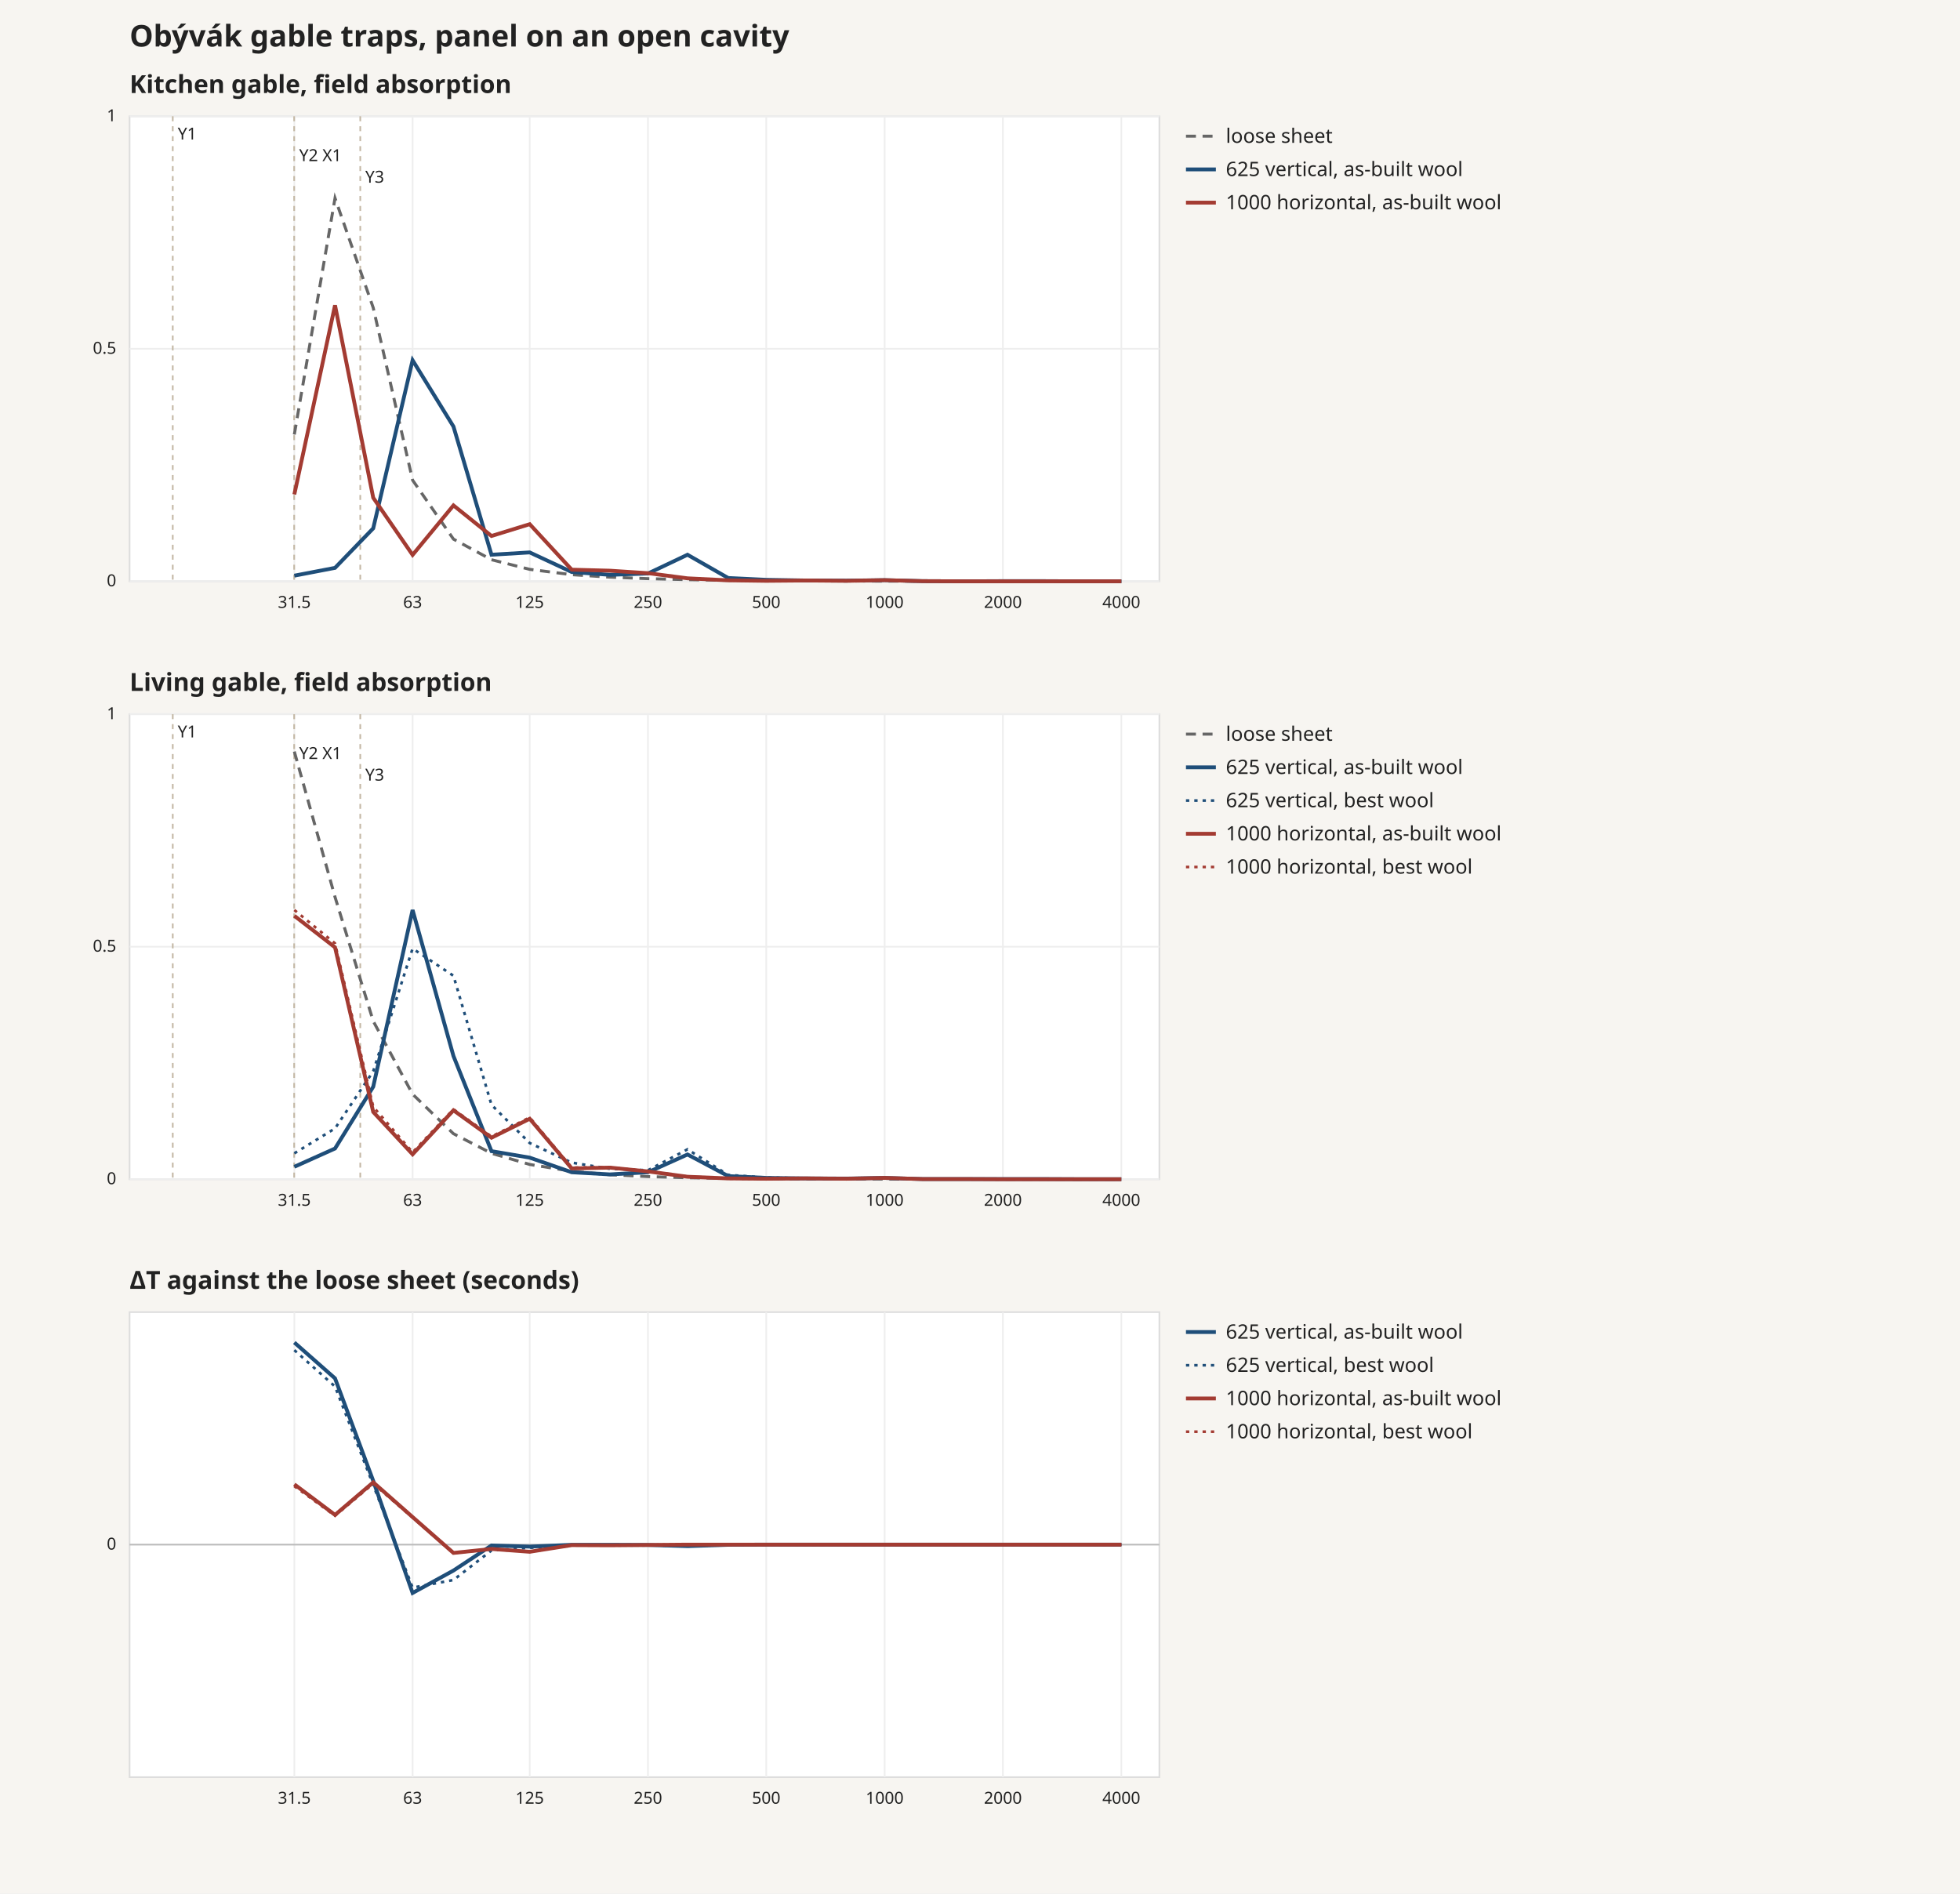
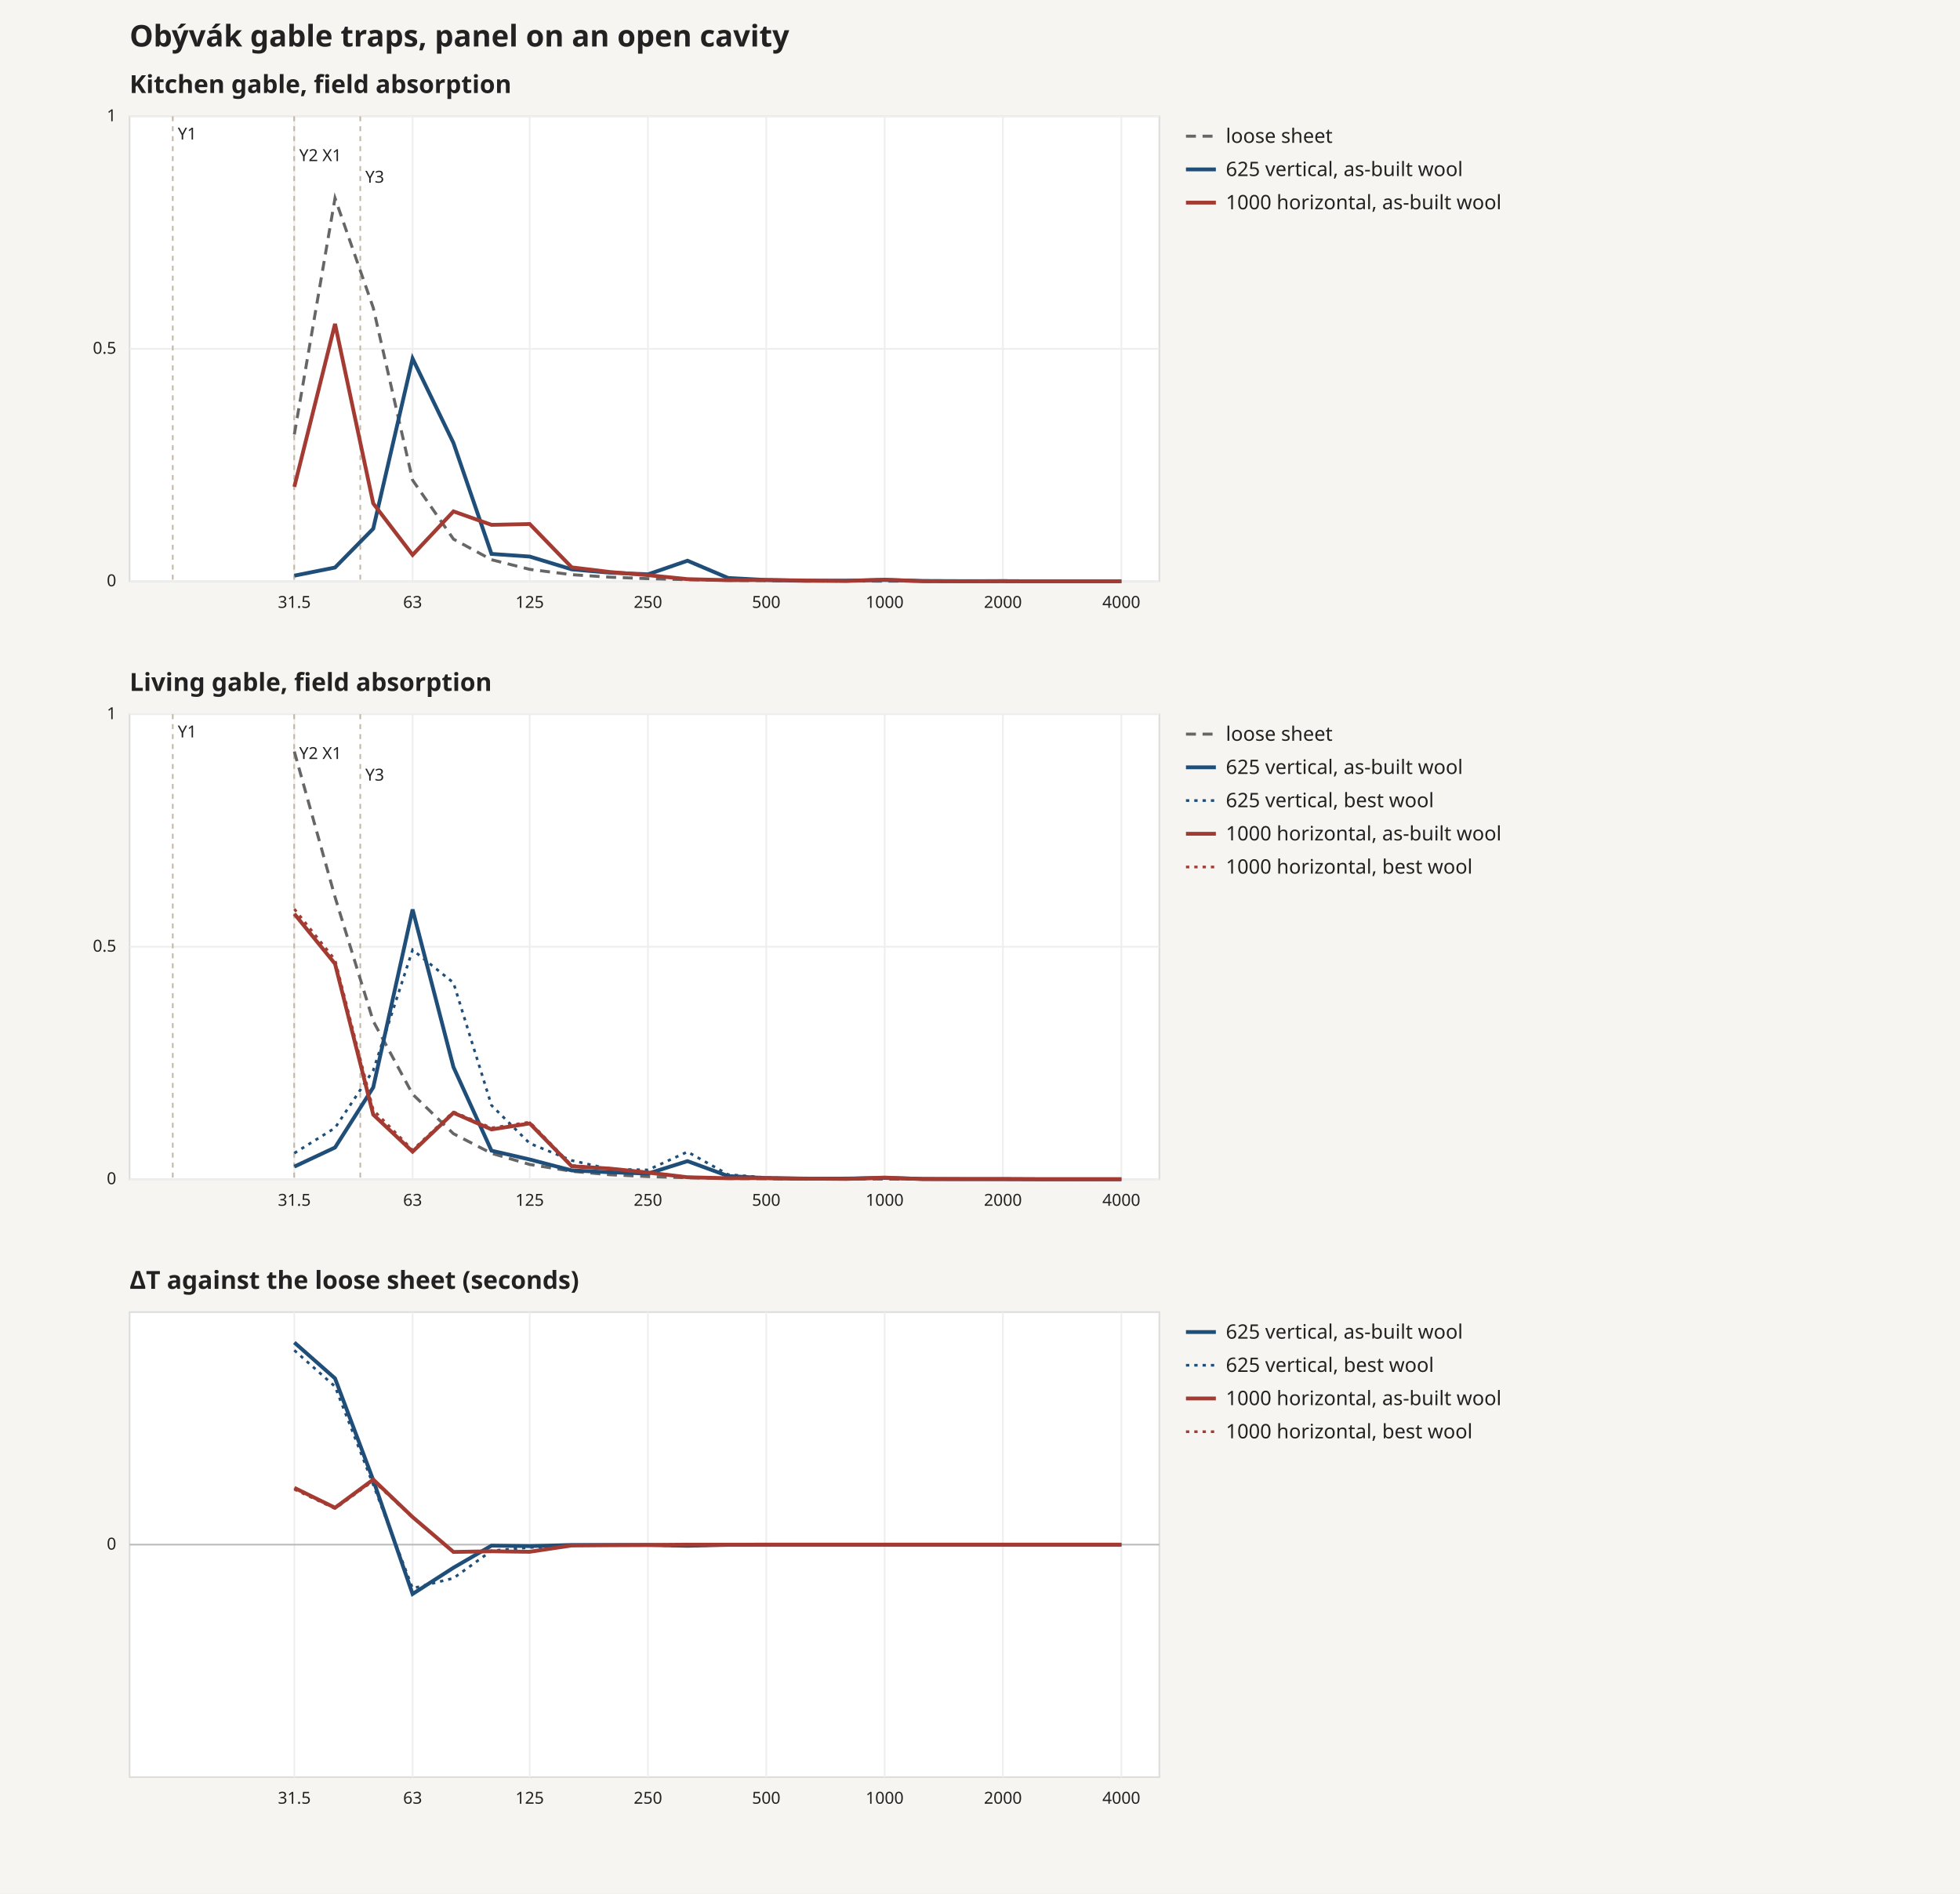
<svg xmlns="http://www.w3.org/2000/svg" width="1180" height="1140" viewBox="0 0 1180 1140">
  <rect width="100%" height="100%" fill="#f7f5f1" />
  <style>text{font-family:system-ui,sans-serif;fill:#222}</style>
  <text x="78" y="28" font-size="18" font-weight="600">Obývák gable traps, panel on an open cavity</text>
  <text x="78" y="56" font-size="15" font-weight="600">Kitchen gable, field absorption</text>
  <rect x="78" y="70" width="620" height="280" fill="#fff" stroke="#ddd" />
  <line x1="177.2" y1="70" x2="177.2" y2="350" stroke="#eee" />
  <text x="177.2" y="366" font-size="10" text-anchor="middle">31.5</text>
  <line x1="248.4" y1="70" x2="248.4" y2="350" stroke="#eee" />
  <text x="248.4" y="366" font-size="10" text-anchor="middle">63</text>
  <line x1="318.9" y1="70" x2="318.9" y2="350" stroke="#eee" />
  <text x="318.9" y="366" font-size="10" text-anchor="middle">125</text>
  <line x1="390.1" y1="70" x2="390.1" y2="350" stroke="#eee" />
  <text x="390.1" y="366" font-size="10" text-anchor="middle">250</text>
  <line x1="461.3" y1="70" x2="461.3" y2="350" stroke="#eee" />
  <text x="461.3" y="366" font-size="10" text-anchor="middle">500</text>
  <line x1="532.6" y1="70" x2="532.6" y2="350" stroke="#eee" />
  <text x="532.6" y="366" font-size="10" text-anchor="middle">1000</text>
  <line x1="603.8" y1="70" x2="603.8" y2="350" stroke="#eee" />
  <text x="603.8" y="366" font-size="10" text-anchor="middle">2000</text>
  <line x1="675.1" y1="70" x2="675.1" y2="350" stroke="#eee" />
  <text x="675.1" y="366" font-size="10" text-anchor="middle">4000</text>
  <line x1="78" y1="350.0" x2="698" y2="350.0" stroke="#eee" />
  <text x="70" y="353.0" font-size="10" text-anchor="end">0</text>
  <line x1="78" y1="210.0" x2="698" y2="210.0" stroke="#eee" />
  <text x="70" y="213.0" font-size="10" text-anchor="end">0.5</text>
  <line x1="78" y1="70.0" x2="698" y2="70.0" stroke="#eee" />
  <text x="70" y="73.0" font-size="10" text-anchor="end">1</text>
  <line x1="104.0" y1="70" x2="104.0" y2="350" stroke="#c4b8a5" stroke-dasharray="3 3" />
  <text x="107.0" y="84.0" font-size="10" fill="#7a6a52">Y1</text>
  <line x1="177.1" y1="70" x2="177.1" y2="350" stroke="#c4b8a5" stroke-dasharray="3 3" />
  <text x="180.1" y="97.0" font-size="10" fill="#7a6a52">Y2 X1</text>
  <line x1="216.9" y1="70" x2="216.9" y2="350" stroke="#c4b8a5" stroke-dasharray="3 3" />
  <text x="219.9" y="110.0" font-size="10" fill="#7a6a52">Y3</text>
  <path d="M177.2,261.6 L201.7,119.3 L224.7,185.3 L248.4,289.1 L273.0,324.6 L295.9,337.0 L318.9,342.8 L344.2,346.0 L367.2,347.5 L390.1,348.4 L413.9,349.0 L438.4,349.4 L461.3,349.6 L485.1,349.7 L509.6,349.8 L532.6,349.9 L555.5,349.9 L580.9,350.0 L603.8,350.0 L626.8,350.0 L650.5,350.0 L675.1,350.0" fill="none" stroke="#666666" stroke-width="1.8" stroke-dasharray="6 4" />
  <line x1="714" y1="82" x2="732" y2="82" stroke="#666666" stroke-width="1.8" stroke-dasharray="6 4" />
  <text x="738" y="86" font-size="12" fill="#666666">loose sheet</text>
-   <path d="M177.2,346.6 L201.7,341.9 L224.7,318.1 L248.4,216.9 L273.0,256.8 L295.9,334.0 L318.9,332.6 L344.2,344.4 L367.2,346.1 L390.1,345.3 L413.9,334.0 L438.4,348.0 L461.3,349.1 L485.1,349.5 L509.6,349.6 L532.6,349.3 L555.5,349.9 L580.9,350.0 L603.8,349.9 L626.8,349.9 L650.5,350.0 L675.1,350.0" fill="none" stroke="#1f4e79" stroke-width="2.3" />
+   <path d="M177.2,346.6 L201.7,341.7 L224.7,318.3 L248.4,215.9 L273.0,266.7 L295.9,333.5 L318.9,335.1 L344.2,342.8 L367.2,344.8 L390.1,345.8 L413.9,337.6 L438.4,348.0 L461.3,349.2 L485.1,349.7 L509.6,349.6 L532.6,349.2 L555.5,349.8 L580.9,349.9 L603.8,349.9 L626.8,350.0 L650.5,350.0 L675.1,350.0" fill="none" stroke="#1f4e79" stroke-width="2.3" />
  <line x1="714" y1="102" x2="732" y2="102" stroke="#1f4e79" stroke-width="2.3" />
  <text x="738" y="106" font-size="12" fill="#1f4e79">625 vertical, as-built wool</text>
-   <path d="M177.2,297.7 L201.7,183.8 L224.7,299.7 L248.4,334.1 L273.0,304.3 L295.9,322.7 L318.9,315.6 L344.2,343.0 L367.2,343.6 L390.1,345.1 L413.9,348.2 L438.4,349.4 L461.3,349.7 L485.1,349.5 L509.6,349.7 L532.6,349.3 L555.5,349.9 L580.9,350.0 L603.8,350.0 L626.8,350.0 L650.5,350.0 L675.1,350.0" fill="none" stroke="#a33b32" stroke-width="2.3" />
+   <path d="M177.2,293.1 L201.7,195.0 L224.7,303.1 L248.4,334.1 L273.0,307.9 L295.9,316.0 L318.9,315.5 L344.2,341.6 L367.2,344.4 L390.1,346.3 L413.9,348.7 L438.4,349.3 L461.3,349.2 L485.1,349.5 L509.6,349.8 L532.6,349.0 L555.5,349.9 L580.9,350.0 L603.8,349.9 L626.8,350.0 L650.5,350.0 L675.1,350.0" fill="none" stroke="#a33b32" stroke-width="2.3" />
  <line x1="714" y1="122" x2="732" y2="122" stroke="#a33b32" stroke-width="2.3" />
  <text x="738" y="126" font-size="12" fill="#a33b32">1000 horizontal, as-built wool</text>
  <text x="78" y="416" font-size="15" font-weight="600">Living gable, field absorption</text>
  <rect x="78" y="430" width="620" height="280" fill="#fff" stroke="#ddd" />
  <line x1="177.2" y1="430" x2="177.2" y2="710" stroke="#eee" />
  <text x="177.2" y="726" font-size="10" text-anchor="middle">31.5</text>
  <line x1="248.4" y1="430" x2="248.4" y2="710" stroke="#eee" />
  <text x="248.4" y="726" font-size="10" text-anchor="middle">63</text>
  <line x1="318.9" y1="430" x2="318.9" y2="710" stroke="#eee" />
  <text x="318.9" y="726" font-size="10" text-anchor="middle">125</text>
  <line x1="390.1" y1="430" x2="390.1" y2="710" stroke="#eee" />
  <text x="390.1" y="726" font-size="10" text-anchor="middle">250</text>
  <line x1="461.3" y1="430" x2="461.3" y2="710" stroke="#eee" />
  <text x="461.3" y="726" font-size="10" text-anchor="middle">500</text>
  <line x1="532.6" y1="430" x2="532.6" y2="710" stroke="#eee" />
  <text x="532.6" y="726" font-size="10" text-anchor="middle">1000</text>
  <line x1="603.8" y1="430" x2="603.8" y2="710" stroke="#eee" />
  <text x="603.8" y="726" font-size="10" text-anchor="middle">2000</text>
  <line x1="675.1" y1="430" x2="675.1" y2="710" stroke="#eee" />
  <text x="675.1" y="726" font-size="10" text-anchor="middle">4000</text>
  <line x1="78" y1="710.0" x2="698" y2="710.0" stroke="#eee" />
  <text x="70" y="713.0" font-size="10" text-anchor="end">0</text>
  <line x1="78" y1="570.0" x2="698" y2="570.0" stroke="#eee" />
  <text x="70" y="573.0" font-size="10" text-anchor="end">0.5</text>
  <line x1="78" y1="430.0" x2="698" y2="430.0" stroke="#eee" />
  <text x="70" y="433.0" font-size="10" text-anchor="end">1</text>
  <line x1="104.0" y1="430" x2="104.0" y2="710" stroke="#c4b8a5" stroke-dasharray="3 3" />
  <text x="107.0" y="444.0" font-size="10" fill="#7a6a52">Y1</text>
  <line x1="177.1" y1="430" x2="177.1" y2="710" stroke="#c4b8a5" stroke-dasharray="3 3" />
  <text x="180.1" y="457.0" font-size="10" fill="#7a6a52">Y2 X1</text>
  <line x1="216.9" y1="430" x2="216.9" y2="710" stroke="#c4b8a5" stroke-dasharray="3 3" />
  <text x="219.9" y="470.0" font-size="10" fill="#7a6a52">Y3</text>
  <path d="M177.2,452.5 L201.7,540.1 L224.7,614.8 L248.4,658.8 L273.0,682.6 L295.9,694.4 L318.9,701.1 L344.2,705.2 L367.2,707.3 L390.1,708.4 L413.9,709.1 L438.4,709.5 L461.3,709.7 L485.1,709.8 L509.6,709.8 L532.6,709.9 L555.5,709.9 L580.9,709.9 L603.8,710.0 L626.8,710.0 L650.5,710.0 L675.1,710.0" fill="none" stroke="#666666" stroke-width="1.8" stroke-dasharray="6 4" />
  <line x1="714" y1="442" x2="732" y2="442" stroke="#666666" stroke-width="1.8" stroke-dasharray="6 4" />
  <text x="738" y="446" font-size="12" fill="#666666">loose sheet</text>
-   <path d="M177.2,702.5 L201.7,691.5 L224.7,654.3 L248.4,547.9 L273.0,635.8 L295.9,693.1 L318.9,697.0 L344.2,705.8 L367.2,707.1 L390.1,705.8 L413.9,695.1 L438.4,708.1 L461.3,709.2 L485.1,709.5 L509.6,709.6 L532.6,709.2 L555.5,709.9 L580.9,709.9 L603.8,709.9 L626.8,709.9 L650.5,710.0 L675.1,710.0" fill="none" stroke="#1f4e79" stroke-width="2.3" />
+   <path d="M177.2,702.4 L201.7,690.9 L224.7,654.7 L248.4,547.6 L273.0,642.5 L295.9,692.8 L318.9,698.1 L344.2,704.7 L367.2,705.8 L390.1,706.6 L413.9,699.1 L438.4,708.1 L461.3,709.3 L485.1,709.7 L509.6,709.6 L532.6,709.2 L555.5,709.8 L580.9,709.9 L603.8,709.9 L626.8,710.0 L650.5,710.0 L675.1,710.0" fill="none" stroke="#1f4e79" stroke-width="2.3" />
  <line x1="714" y1="462" x2="732" y2="462" stroke="#1f4e79" stroke-width="2.3" />
  <text x="738" y="466" font-size="12" fill="#1f4e79">625 vertical, as-built wool</text>
-   <path d="M177.2,694.4 L201.7,679.4 L224.7,645.0 L248.4,571.1 L273.0,587.5 L295.9,665.2 L318.9,688.2 L344.2,700.0 L367.2,703.7 L390.1,704.6 L413.9,692.0 L438.4,707.4 L461.3,709.0 L485.1,709.4 L509.6,709.5 L532.6,709.4 L555.5,709.9 L580.9,709.9 L603.8,709.9 L626.8,709.9 L650.5,710.0 L675.1,710.0" fill="none" stroke="#1f4e79" stroke-width="1.6" stroke-dasharray="2 3" />
+   <path d="M177.2,694.3 L201.7,679.1 L224.7,644.5 L248.4,571.9 L273.0,591.7 L295.9,665.5 L318.9,688.4 L344.2,698.7 L367.2,703.9 L390.1,704.4 L413.9,693.5 L438.4,707.2 L461.3,709.0 L485.1,709.6 L509.6,709.6 L532.6,709.4 L555.5,709.8 L580.9,709.9 L603.8,709.9 L626.8,710.0 L650.5,710.0 L675.1,710.0" fill="none" stroke="#1f4e79" stroke-width="1.6" stroke-dasharray="2 3" />
  <line x1="714" y1="482" x2="732" y2="482" stroke="#1f4e79" stroke-width="1.6" stroke-dasharray="2 3" />
  <text x="738" y="486" font-size="12" fill="#1f4e79">625 vertical, best wool</text>
-   <path d="M177.2,551.4 L201.7,570.4 L224.7,669.5 L248.4,695.0 L273.0,668.5 L295.9,685.0 L318.9,673.6 L344.2,703.5 L367.2,703.0 L390.1,705.3 L413.9,708.5 L438.4,709.5 L461.3,709.7 L485.1,709.5 L509.6,709.7 L532.6,709.2 L555.5,709.9 L580.9,709.9 L603.8,710.0 L626.8,710.0 L650.5,710.0 L675.1,710.0" fill="none" stroke="#a33b32" stroke-width="2.3" />
+   <path d="M177.2,550.2 L201.7,580.3 L224.7,671.1 L248.4,693.4 L273.0,670.0 L295.9,680.0 L318.9,676.4 L344.2,702.2 L367.2,703.6 L390.1,706.0 L413.9,708.8 L438.4,709.4 L461.3,709.3 L485.1,709.6 L509.6,709.8 L532.6,709.0 L555.5,709.9 L580.9,709.9 L603.8,709.9 L626.8,710.0 L650.5,710.0 L675.1,710.0" fill="none" stroke="#a33b32" stroke-width="2.3" />
  <line x1="714" y1="502" x2="732" y2="502" stroke="#a33b32" stroke-width="2.3" />
  <text x="738" y="506" font-size="12" fill="#a33b32">1000 horizontal, as-built wool</text>
-   <path d="M177.2,547.9 L201.7,568.0 L224.7,666.4 L248.4,693.8 L273.0,667.9 L295.9,684.3 L318.9,672.8 L344.2,703.0 L367.2,702.8 L390.1,705.2 L413.9,708.4 L438.4,709.5 L461.3,709.7 L485.1,709.5 L509.6,709.7 L532.6,709.2 L555.5,709.9 L580.9,709.9 L603.8,710.0 L626.8,710.0 L650.5,710.0 L675.1,710.0" fill="none" stroke="#a33b32" stroke-width="1.6" stroke-dasharray="2 3" />
+   <path d="M177.2,547.3 L201.7,577.9 L224.7,668.3 L248.4,692.4 L273.0,669.4 L295.9,679.1 L318.9,675.6 L344.2,701.7 L367.2,703.5 L390.1,705.9 L413.9,708.7 L438.4,709.4 L461.3,709.2 L485.1,709.6 L509.6,709.8 L532.6,709.0 L555.5,709.9 L580.9,709.9 L603.8,709.9 L626.8,710.0 L650.5,710.0 L675.1,710.0" fill="none" stroke="#a33b32" stroke-width="1.6" stroke-dasharray="2 3" />
  <line x1="714" y1="522" x2="732" y2="522" stroke="#a33b32" stroke-width="1.6" stroke-dasharray="2 3" />
  <text x="738" y="526" font-size="12" fill="#a33b32">1000 horizontal, best wool</text>
  <text x="78" y="776" font-size="15" font-weight="600">ΔT against the loose sheet (seconds)</text>
  <rect x="78" y="790" width="620" height="280" fill="#fff" stroke="#ddd" />
  <line x1="177.2" y1="790" x2="177.2" y2="1070" stroke="#eee" />
  <text x="177.2" y="1086" font-size="10" text-anchor="middle">31.5</text>
  <line x1="248.4" y1="790" x2="248.4" y2="1070" stroke="#eee" />
  <text x="248.4" y="1086" font-size="10" text-anchor="middle">63</text>
  <line x1="318.9" y1="790" x2="318.9" y2="1070" stroke="#eee" />
  <text x="318.9" y="1086" font-size="10" text-anchor="middle">125</text>
  <line x1="390.1" y1="790" x2="390.1" y2="1070" stroke="#eee" />
  <text x="390.1" y="1086" font-size="10" text-anchor="middle">250</text>
  <line x1="461.3" y1="790" x2="461.3" y2="1070" stroke="#eee" />
  <text x="461.3" y="1086" font-size="10" text-anchor="middle">500</text>
  <line x1="532.6" y1="790" x2="532.6" y2="1070" stroke="#eee" />
  <text x="532.6" y="1086" font-size="10" text-anchor="middle">1000</text>
  <line x1="603.8" y1="790" x2="603.8" y2="1070" stroke="#eee" />
  <text x="603.8" y="1086" font-size="10" text-anchor="middle">2000</text>
  <line x1="675.1" y1="790" x2="675.1" y2="1070" stroke="#eee" />
  <text x="675.1" y="1086" font-size="10" text-anchor="middle">4000</text>
  <line x1="78" y1="930.0" x2="698" y2="930.0" stroke="#bbb" />
  <text x="70" y="933.0" font-size="10" text-anchor="end">0</text>
-   <path d="M177.2,808.3 L201.7,829.9 L224.7,891.6 L248.4,959.1 L273.0,945.6 L295.9,930.5 L318.9,931.2 L344.2,930.1 L367.2,930.1 L390.1,930.2 L413.9,930.9 L438.4,930.1 L461.3,930.0 L485.1,930.0 L509.6,930.0 L532.6,930.0 L555.5,930.0 L580.9,930.0 L603.8,930.0 L626.8,930.0 L650.5,930.0 L675.1,930.0" fill="none" stroke="#1f4e79" stroke-width="2.3" />
+   <path d="M177.2,808.3 L201.7,829.9 L224.7,891.1 L248.4,959.7 L273.0,943.9 L295.9,930.6 L318.9,930.9 L344.2,930.2 L367.2,930.2 L390.1,930.2 L413.9,930.7 L438.4,930.1 L461.3,930.0 L485.1,930.0 L509.6,930.0 L532.6,930.0 L555.5,930.0 L580.9,930.0 L603.8,930.0 L626.8,930.0 L650.5,930.0 L675.1,930.0" fill="none" stroke="#1f4e79" stroke-width="2.3" />
  <line x1="714" y1="802" x2="732" y2="802" stroke="#1f4e79" stroke-width="2.3" />
  <text x="738" y="806" font-size="12" fill="#1f4e79">625 vertical, as-built wool</text>
-   <path d="M177.2,812.9 L201.7,834.8 L224.7,894.1 L248.4,955.9 L273.0,951.3 L295.9,933.5 L318.9,931.9 L344.2,930.4 L367.2,930.2 L390.1,930.3 L413.9,931.0 L438.4,930.1 L461.3,930.0 L485.1,930.0 L509.6,930.0 L532.6,930.0 L555.5,930.0 L580.9,930.0 L603.8,930.0 L626.8,930.0 L650.5,930.0 L675.1,930.0" fill="none" stroke="#1f4e79" stroke-width="1.6" stroke-dasharray="2 3" />
+   <path d="M177.2,813.0 L201.7,834.8 L224.7,893.9 L248.4,956.3 L273.0,950.2 L295.9,933.7 L318.9,931.7 L344.2,930.6 L367.2,930.3 L390.1,930.3 L413.9,930.9 L438.4,930.1 L461.3,930.0 L485.1,930.0 L509.6,930.0 L532.6,930.0 L555.5,930.0 L580.9,930.0 L603.8,930.0 L626.8,930.0 L650.5,930.0 L675.1,930.0" fill="none" stroke="#1f4e79" stroke-width="1.6" stroke-dasharray="2 3" />
  <line x1="714" y1="822" x2="732" y2="822" stroke="#1f4e79" stroke-width="1.6" stroke-dasharray="2 3" />
  <text x="738" y="826" font-size="12" fill="#1f4e79">625 vertical, best wool</text>
-   <path d="M177.2,893.7 L201.7,912.1 L224.7,892.5 L248.4,913.4 L273.0,935.0 L295.9,932.6 L318.9,934.3 L344.2,930.3 L367.2,930.4 L390.1,930.2 L413.9,930.0 L438.4,930.0 L461.3,930.0 L485.1,930.0 L509.6,930.0 L532.6,930.0 L555.5,930.0 L580.9,930.0 L603.8,930.0 L626.8,930.0 L650.5,930.0 L675.1,930.0" fill="none" stroke="#a33b32" stroke-width="2.3" />
+   <path d="M177.2,895.8 L201.7,907.8 L224.7,890.8 L248.4,913.4 L273.0,934.4 L295.9,934.0 L318.9,934.3 L344.2,930.5 L367.2,930.3 L390.1,930.2 L413.9,930.0 L438.4,930.0 L461.3,930.0 L485.1,930.0 L509.6,930.0 L532.6,930.0 L555.5,930.0 L580.9,930.0 L603.8,930.0 L626.8,930.0 L650.5,930.0 L675.1,930.0" fill="none" stroke="#a33b32" stroke-width="2.3" />
  <line x1="714" y1="842" x2="732" y2="842" stroke="#a33b32" stroke-width="2.3" />
  <text x="738" y="846" font-size="12" fill="#a33b32">1000 horizontal, as-built wool</text>
-   <path d="M177.2,894.8 L201.7,912.6 L224.7,893.3 L248.4,913.7 L273.0,935.1 L295.9,932.7 L318.9,934.4 L344.2,930.3 L367.2,930.4 L390.1,930.2 L413.9,930.0 L438.4,930.0 L461.3,930.0 L485.1,930.0 L509.6,930.0 L532.6,930.0 L555.5,930.0 L580.9,930.0 L603.8,930.0 L626.8,930.0 L650.5,930.0 L675.1,930.0" fill="none" stroke="#a33b32" stroke-width="1.6" stroke-dasharray="2 3" />
+   <path d="M177.2,896.7 L201.7,908.3 L224.7,891.6 L248.4,913.6 L273.0,934.5 L295.9,934.1 L318.9,934.4 L344.2,930.5 L367.2,930.3 L390.1,930.2 L413.9,930.0 L438.4,930.0 L461.3,930.0 L485.1,930.0 L509.6,930.0 L532.6,930.0 L555.5,930.0 L580.9,930.0 L603.8,930.0 L626.8,930.0 L650.5,930.0 L675.1,930.0" fill="none" stroke="#a33b32" stroke-width="1.6" stroke-dasharray="2 3" />
  <line x1="714" y1="862" x2="732" y2="862" stroke="#a33b32" stroke-width="1.6" stroke-dasharray="2 3" />
  <text x="738" y="866" font-size="12" fill="#a33b32">1000 horizontal, best wool</text>
</svg>
